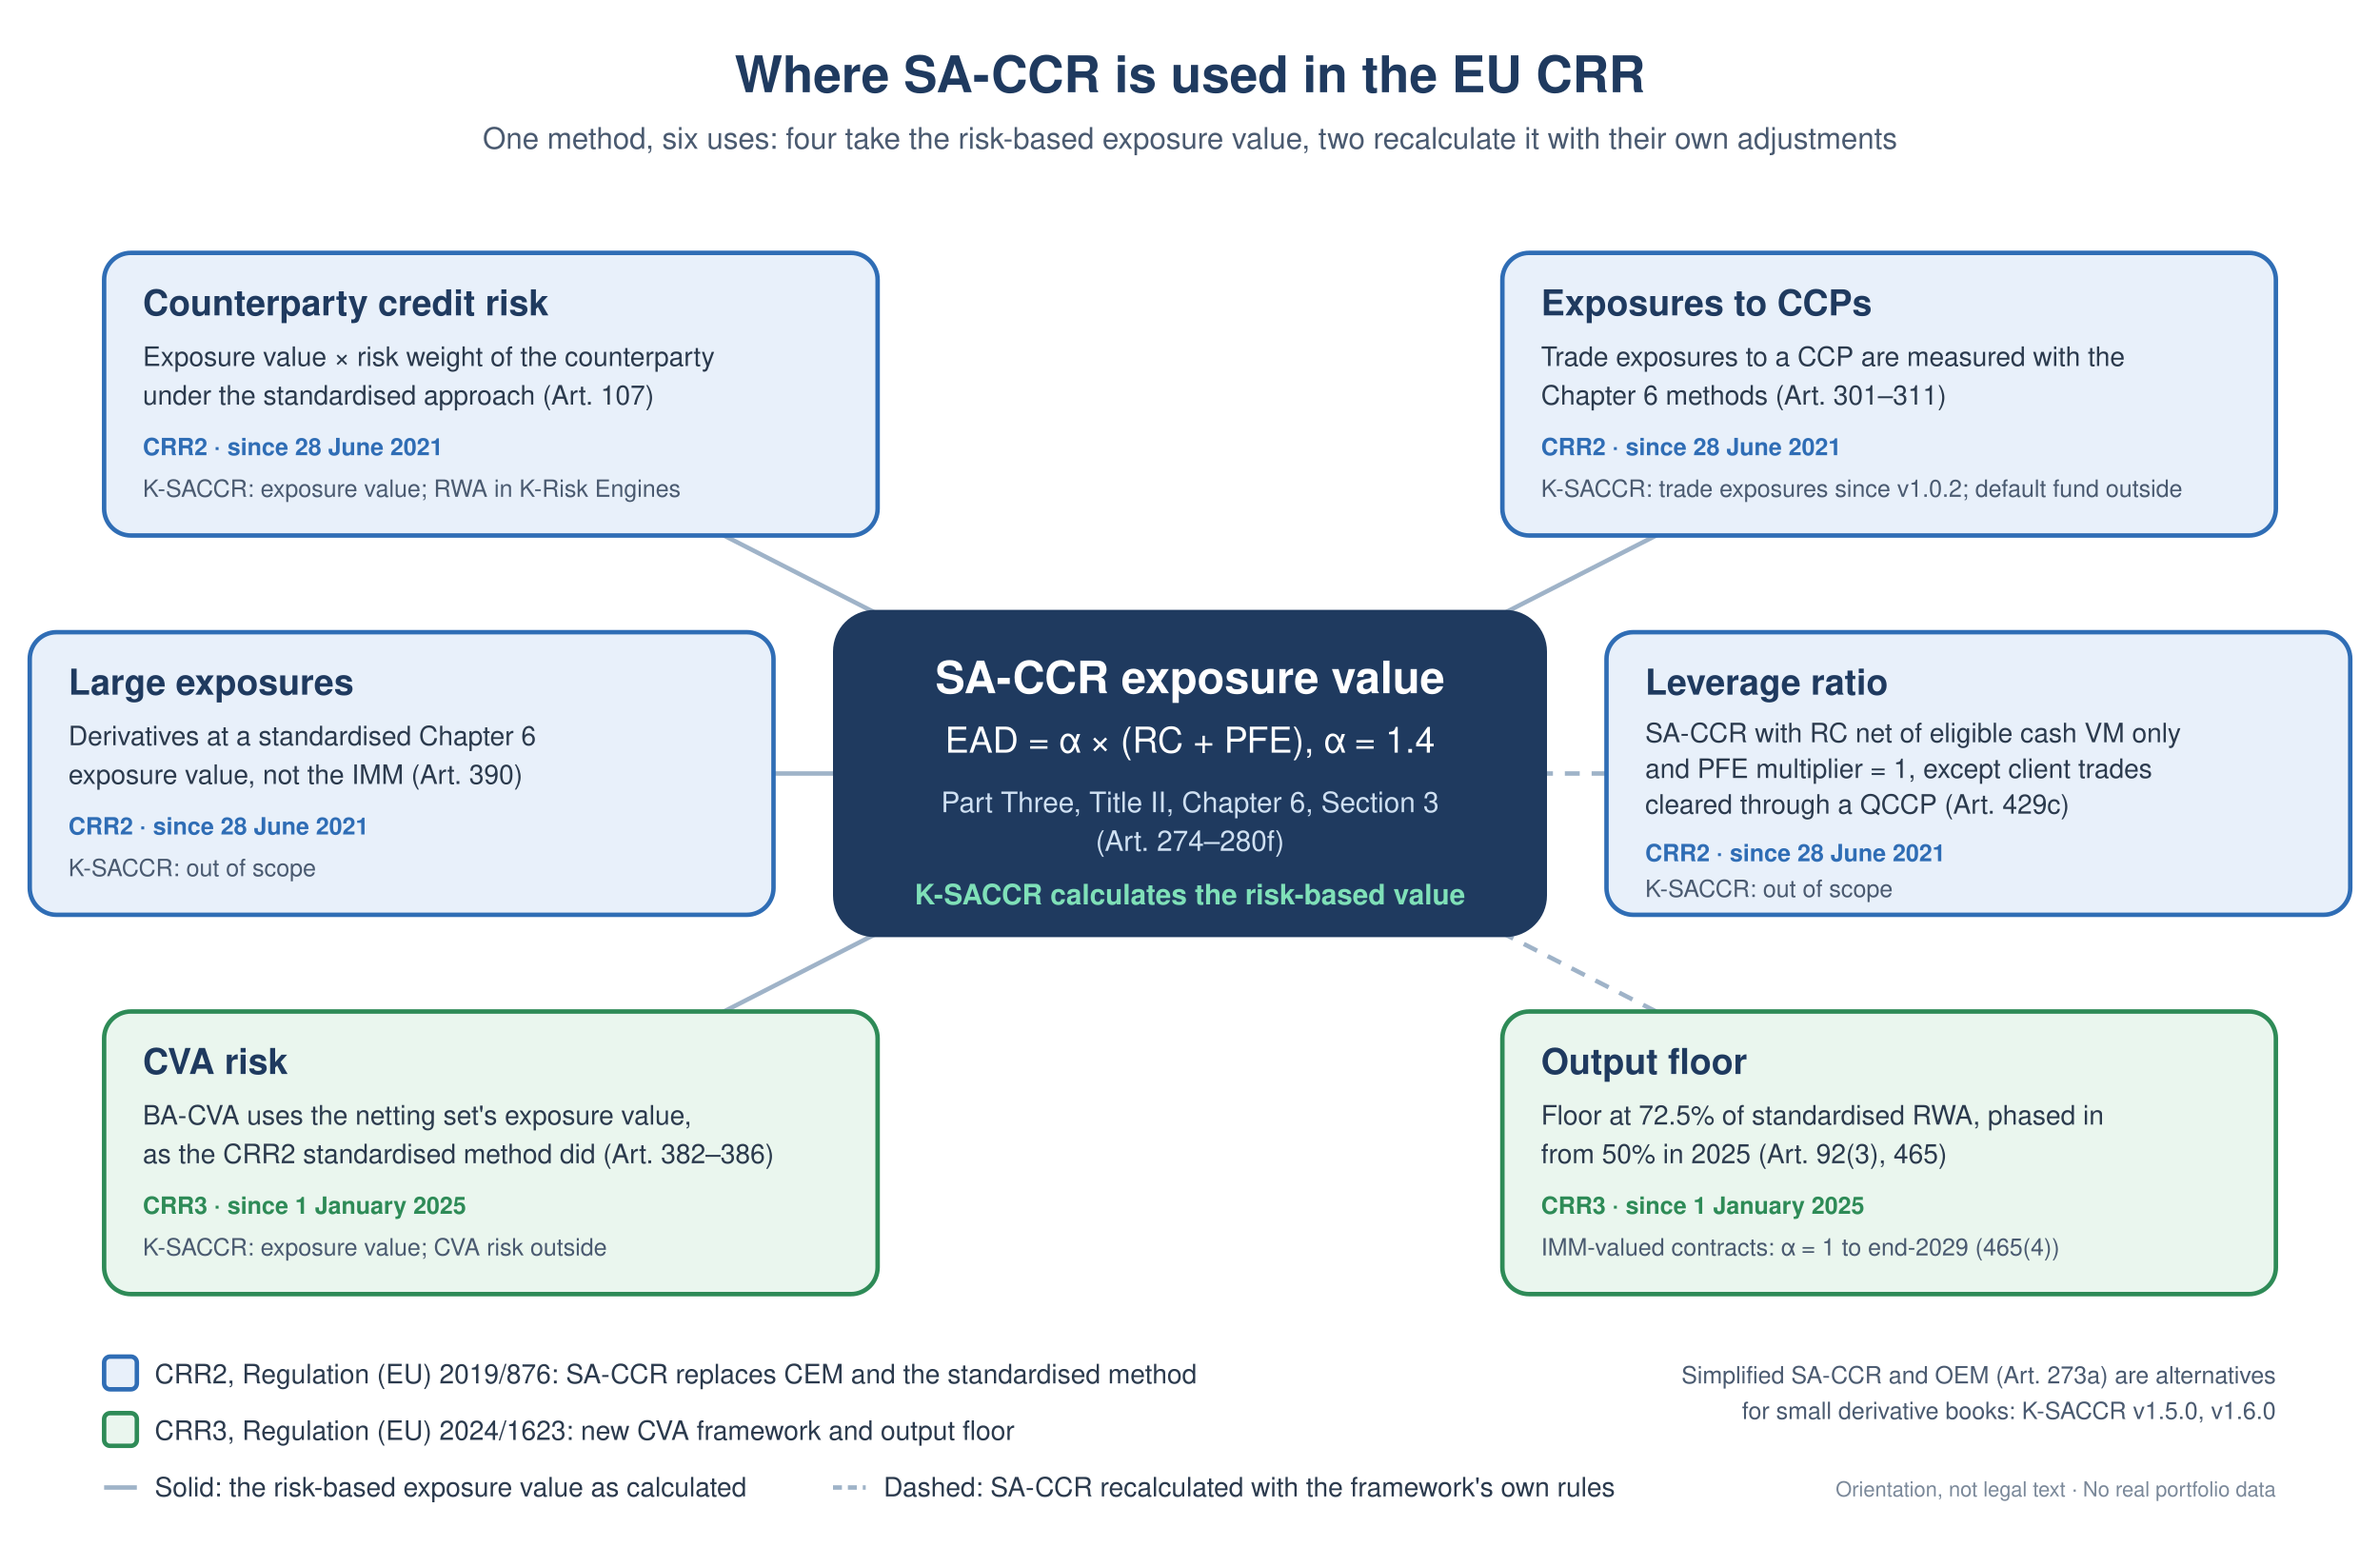
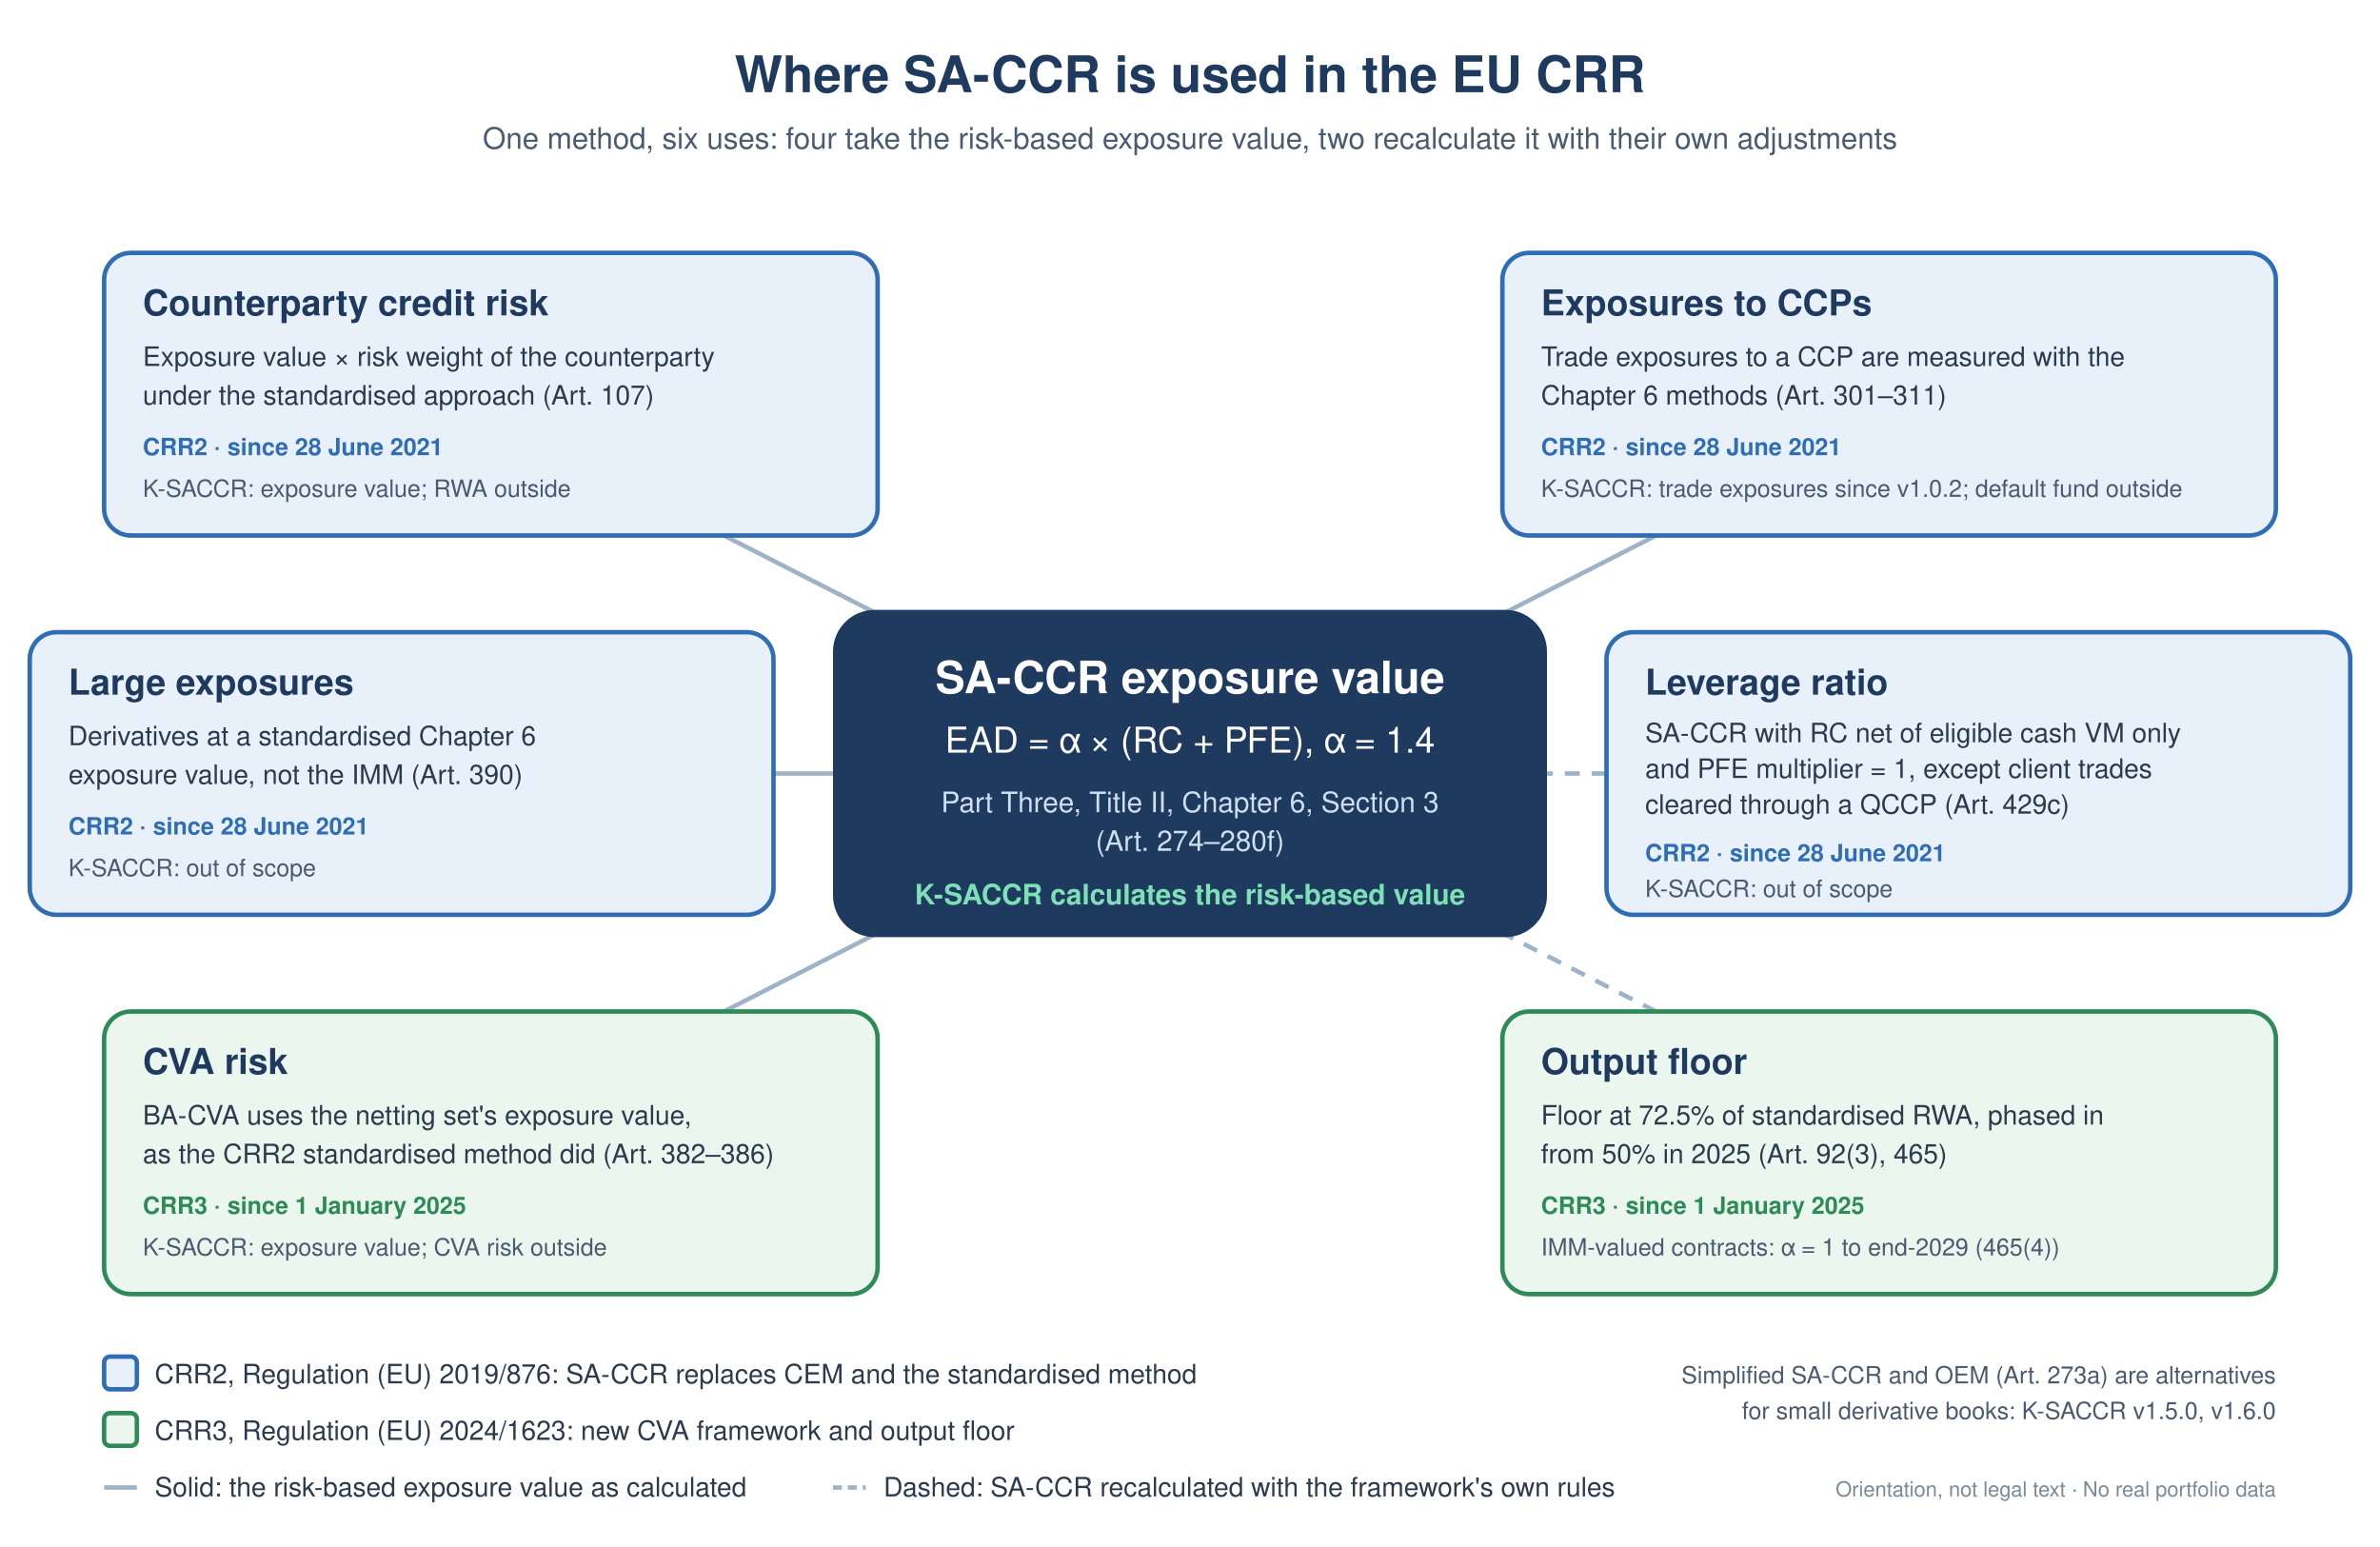
<svg xmlns="http://www.w3.org/2000/svg" width="1600" height="1040" viewBox="0 0 1600 1040" font-family="Segoe UI, Helvetica, Arial, sans-serif">
  <rect width="1600" height="1040" fill="#ffffff" />
  <text x="800" y="62" text-anchor="middle" font-size="34" font-weight="700" fill="#1f3a5f">Where SA-CCR is used in the EU CRR</text>
  <text x="800" y="100" text-anchor="middle" font-size="20" fill="#4a5a70">One method, six uses: four take the risk-based exposure value, two recalculate it with their own adjustments</text>
  <g stroke="#9fb3c8" stroke-width="3" fill="none">
    <path d="M800 520 L330 280" />
    <path d="M800 520 L1270 280" />
    <path d="M800 520 L250 520" />
    <path d="M800 520 L330 760" />
  </g>
  <g stroke="#9fb3c8" stroke-width="3" fill="none" stroke-dasharray="10 8">
    <path d="M800 520 L1350 520" />
    <path d="M800 520 L1270 760" />
  </g>
  <rect x="560" y="410" width="480" height="220" rx="28" fill="#1f3a5f" />
  <text x="800" y="466" text-anchor="middle" font-size="30" font-weight="700" fill="#ffffff">SA-CCR exposure value</text>
  <text x="800" y="506" text-anchor="middle" font-size="24" fill="#ffffff">EAD = α × (RC + PFE), α = 1.4</text>
  <text x="800" y="546" text-anchor="middle" font-size="19" fill="#cfe0f2">Part Three, Title II, Chapter 6, Section 3</text>
  <text x="800" y="572" text-anchor="middle" font-size="19" fill="#cfe0f2">(Art. 274–280f)</text>
  <text x="800" y="608" text-anchor="middle" font-size="19" font-weight="700" fill="#7fe0b8">K-SACCR calculates the risk-based value</text>
  <g>
    <rect x="70" y="170" width="520" height="190" rx="18" fill="#e8f0fa" stroke="#2f6db5" stroke-width="3" />
    <text x="96" y="212" font-size="24" font-weight="700" fill="#1f3a5f">Counterparty credit risk</text>
    <text x="96" y="246" font-size="18" fill="#2b3a4d">Exposure value × risk weight of the counterparty</text>
    <text x="96" y="272" font-size="18" fill="#2b3a4d">under the standardised approach (Art. 107)</text>
    <text x="96" y="306" font-size="16" fill="#2f6db5" font-weight="700">CRR2 · since 28 June 2021</text>
-     <text x="96" y="334" font-size="16" fill="#4a5a70">K-SACCR: exposure value; RWA in K-Risk Engines</text>
+     <text x="96" y="334" font-size="16" fill="#4a5a70">K-SACCR: exposure value; RWA outside</text>
  </g>
  <g>
    <rect x="1010" y="170" width="520" height="190" rx="18" fill="#e8f0fa" stroke="#2f6db5" stroke-width="3" />
    <text x="1036" y="212" font-size="24" font-weight="700" fill="#1f3a5f">Exposures to CCPs</text>
    <text x="1036" y="246" font-size="18" fill="#2b3a4d">Trade exposures to a CCP are measured with the</text>
    <text x="1036" y="272" font-size="18" fill="#2b3a4d">Chapter 6 methods (Art. 301–311)</text>
    <text x="1036" y="306" font-size="16" fill="#2f6db5" font-weight="700">CRR2 · since 28 June 2021</text>
    <text x="1036" y="334" font-size="16" fill="#4a5a70">K-SACCR: trade exposures since v1.0.2; default fund outside</text>
  </g>
  <g>
    <rect x="20" y="425" width="500" height="190" rx="18" fill="#e8f0fa" stroke="#2f6db5" stroke-width="3" />
    <text x="46" y="467" font-size="24" font-weight="700" fill="#1f3a5f">Large exposures</text>
    <text x="46" y="501" font-size="18" fill="#2b3a4d">Derivatives at a standardised Chapter 6</text>
    <text x="46" y="527" font-size="18" fill="#2b3a4d">exposure value, not the IMM (Art. 390)</text>
    <text x="46" y="561" font-size="16" fill="#2f6db5" font-weight="700">CRR2 · since 28 June 2021</text>
    <text x="46" y="589" font-size="16" fill="#4a5a70">K-SACCR: out of scope</text>
  </g>
  <g>
    <rect x="1080" y="425" width="500" height="190" rx="18" fill="#e8f0fa" stroke="#2f6db5" stroke-width="3" />
    <text x="1106" y="467" font-size="24" font-weight="700" fill="#1f3a5f">Leverage ratio</text>
    <text x="1106" y="499" font-size="18" fill="#2b3a4d">SA-CCR with RC net of eligible cash VM only</text>
    <text x="1106" y="523" font-size="18" fill="#2b3a4d">and PFE multiplier = 1, except client trades</text>
    <text x="1106" y="547" font-size="18" fill="#2b3a4d">cleared through a QCCP (Art. 429c)</text>
    <text x="1106" y="579" font-size="16" fill="#2f6db5" font-weight="700">CRR2 · since 28 June 2021</text>
    <text x="1106" y="603" font-size="16" fill="#4a5a70">K-SACCR: out of scope</text>
  </g>
  <g>
    <rect x="70" y="680" width="520" height="190" rx="18" fill="#eaf6ee" stroke="#2e8b57" stroke-width="3" />
    <text x="96" y="722" font-size="24" font-weight="700" fill="#1f3a5f">CVA risk</text>
    <text x="96" y="756" font-size="18" fill="#2b3a4d">BA-CVA uses the netting set's exposure value,</text>
    <text x="96" y="782" font-size="18" fill="#2b3a4d">as the CRR2 standardised method did (Art. 382–386)</text>
    <text x="96" y="816" font-size="16" fill="#2e8b57" font-weight="700">CRR3 · since 1 January 2025</text>
    <text x="96" y="844" font-size="16" fill="#4a5a70">K-SACCR: exposure value; CVA risk outside</text>
  </g>
  <g>
    <rect x="1010" y="680" width="520" height="190" rx="18" fill="#eaf6ee" stroke="#2e8b57" stroke-width="3" />
    <text x="1036" y="722" font-size="24" font-weight="700" fill="#1f3a5f">Output floor</text>
    <text x="1036" y="756" font-size="18" fill="#2b3a4d">Floor at 72.5% of standardised RWA, phased in</text>
    <text x="1036" y="782" font-size="18" fill="#2b3a4d">from 50% in 2025 (Art. 92(3), 465)</text>
    <text x="1036" y="816" font-size="16" fill="#2e8b57" font-weight="700">CRR3 · since 1 January 2025</text>
    <text x="1036" y="844" font-size="16" fill="#4a5a70">IMM-valued contracts: α = 1 to end-2029 (465(4))</text>
  </g>
  <rect x="70" y="912" width="22" height="22" rx="4" fill="#e8f0fa" stroke="#2f6db5" stroke-width="3" />
  <text x="104" y="930" font-size="18" fill="#2b3a4d">CRR2, Regulation (EU) 2019/876: SA-CCR replaces CEM and the standardised method</text>
  <rect x="70" y="950" width="22" height="22" rx="4" fill="#eaf6ee" stroke="#2e8b57" stroke-width="3" />
  <text x="104" y="968" font-size="18" fill="#2b3a4d">CRR3, Regulation (EU) 2024/1623: new CVA framework and output floor</text>
  <line x1="70" y1="1000" x2="92" y2="1000" stroke="#9fb3c8" stroke-width="3" />
  <text x="104" y="1006" font-size="18" fill="#2b3a4d">Solid: the risk-based exposure value as calculated</text>
  <line x1="560" y1="1000" x2="582" y2="1000" stroke="#9fb3c8" stroke-width="3" stroke-dasharray="6 4" />
  <text x="594" y="1006" font-size="18" fill="#2b3a4d">Dashed: SA-CCR recalculated with the framework's own rules</text>
  <text x="1530" y="930" text-anchor="end" font-size="16" fill="#4a5a70">Simplified SA-CCR and OEM (Art. 273a) are alternatives</text>
  <text x="1530" y="954" text-anchor="end" font-size="16" fill="#4a5a70">for small derivative books: K-SACCR v1.5.0, v1.6.0</text>
  <text x="1530" y="1006" text-anchor="end" font-size="14" fill="#7a8899">Orientation, not legal text · No real portfolio data</text>
</svg>
